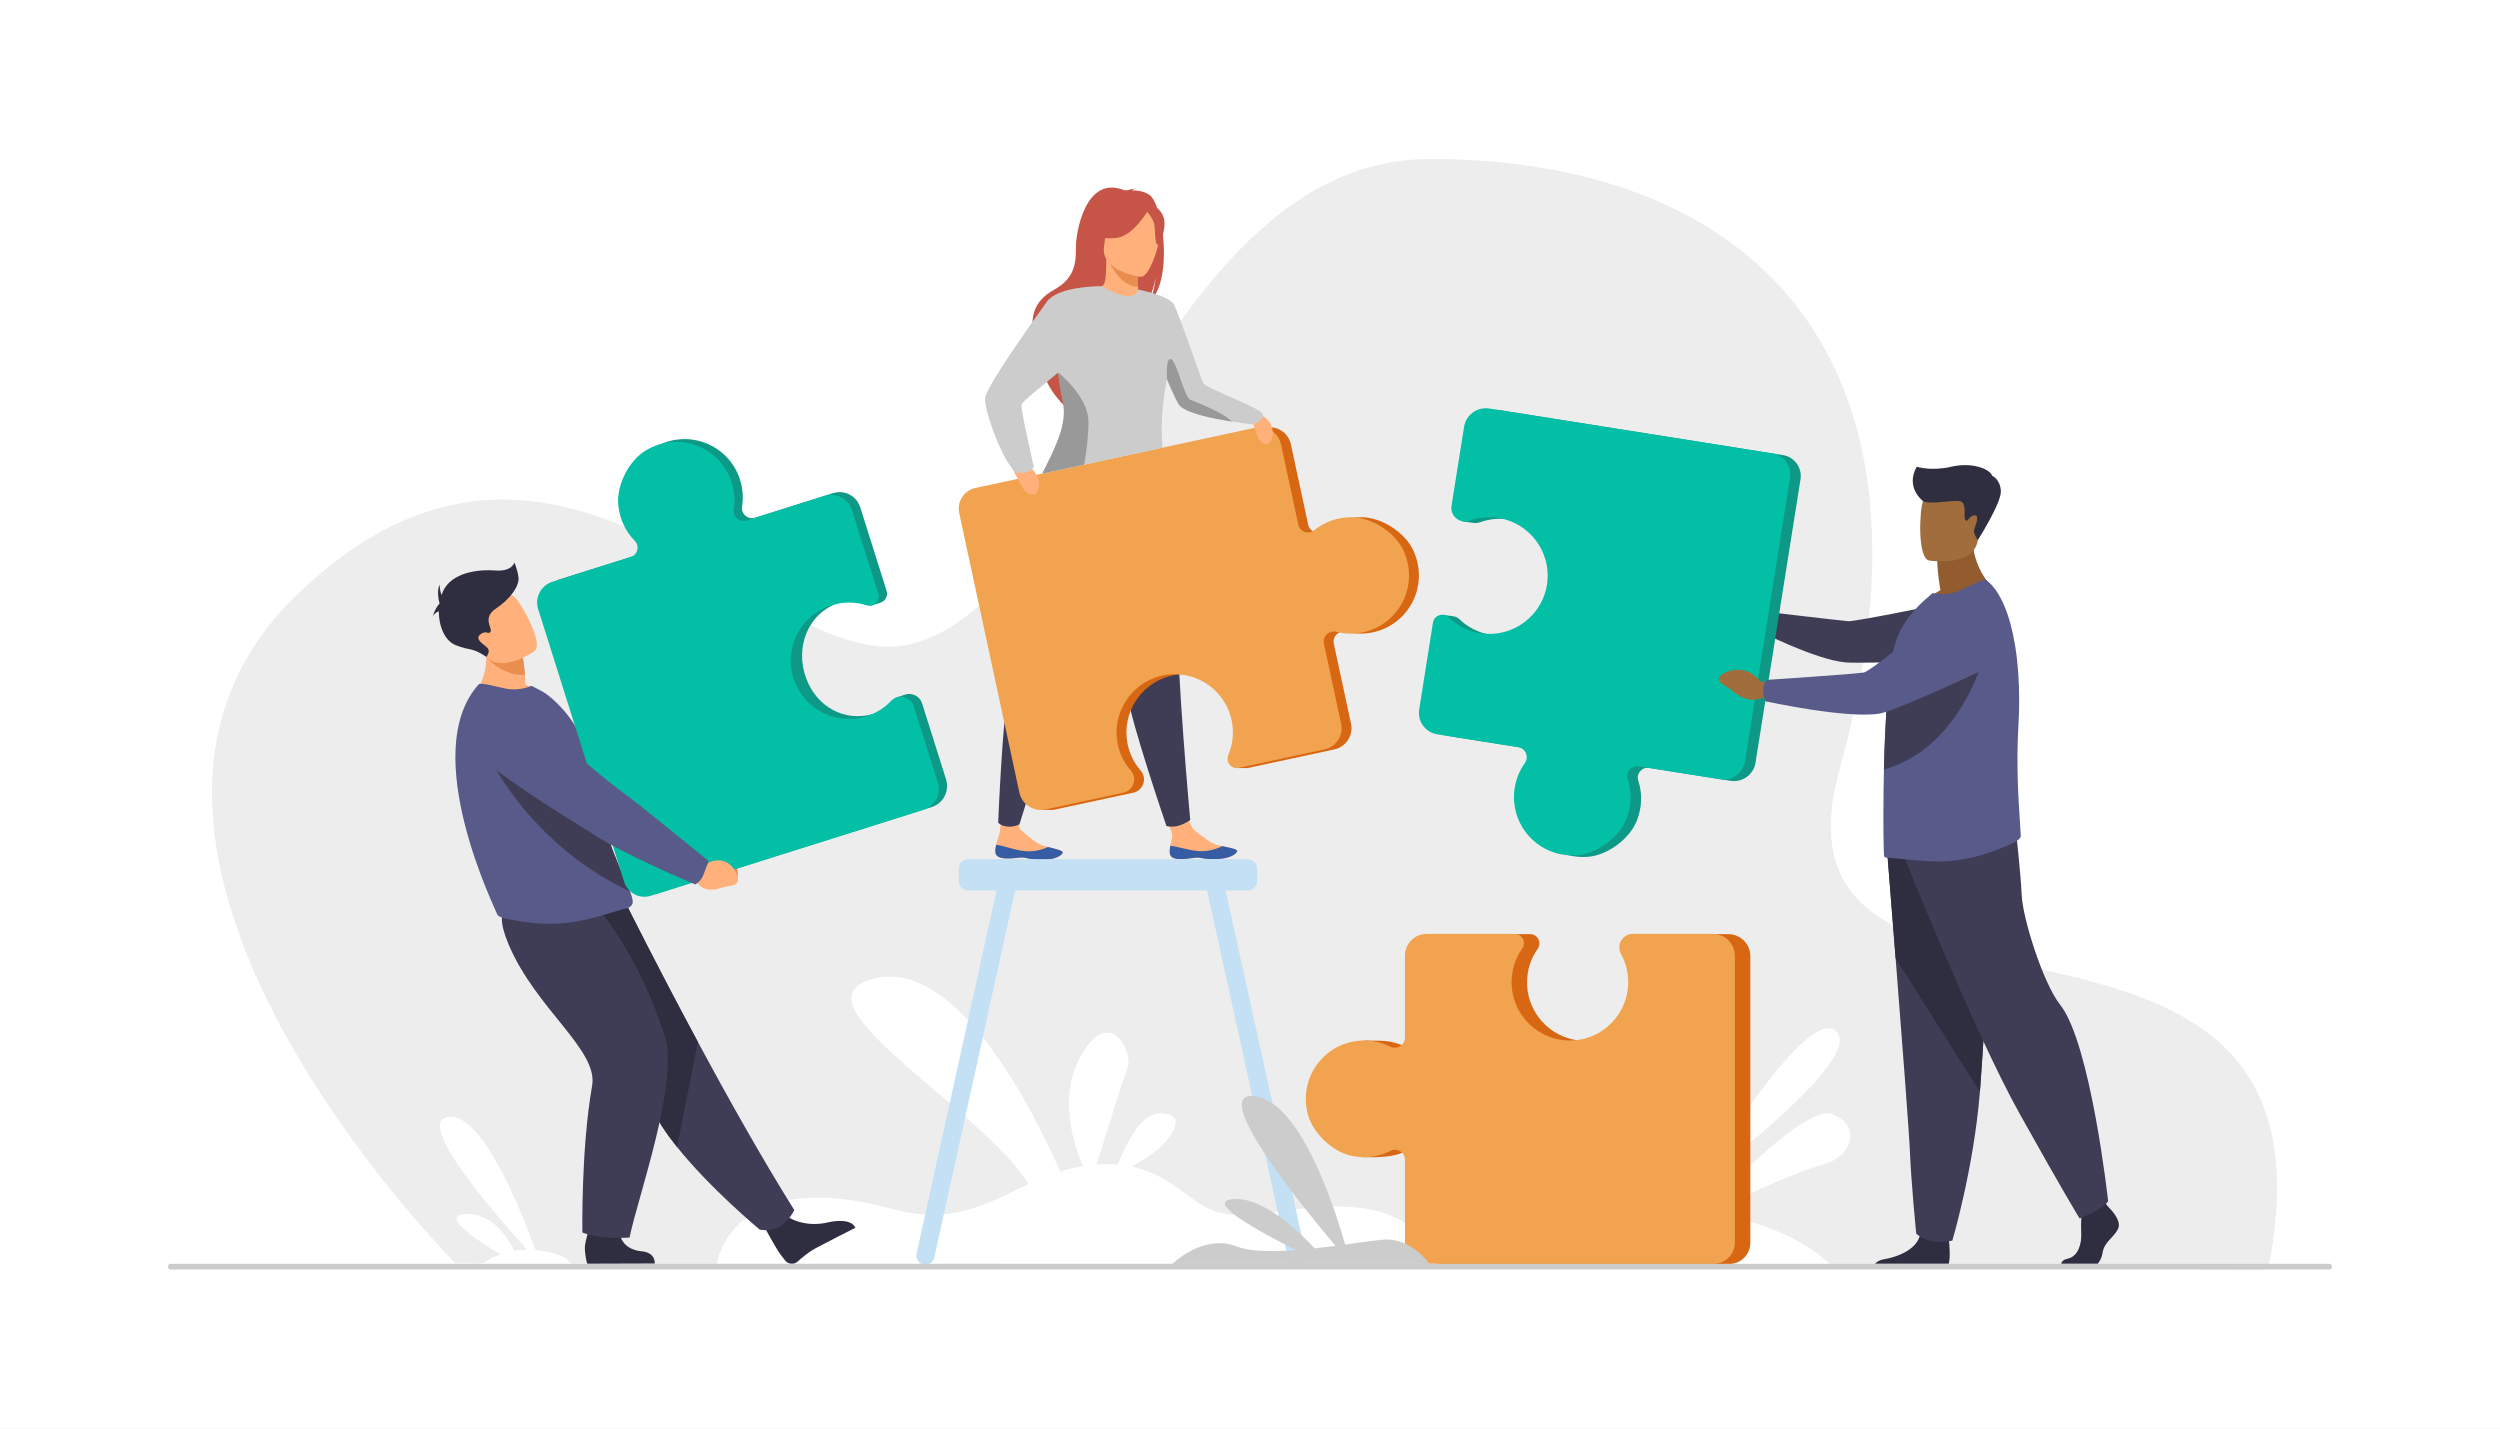
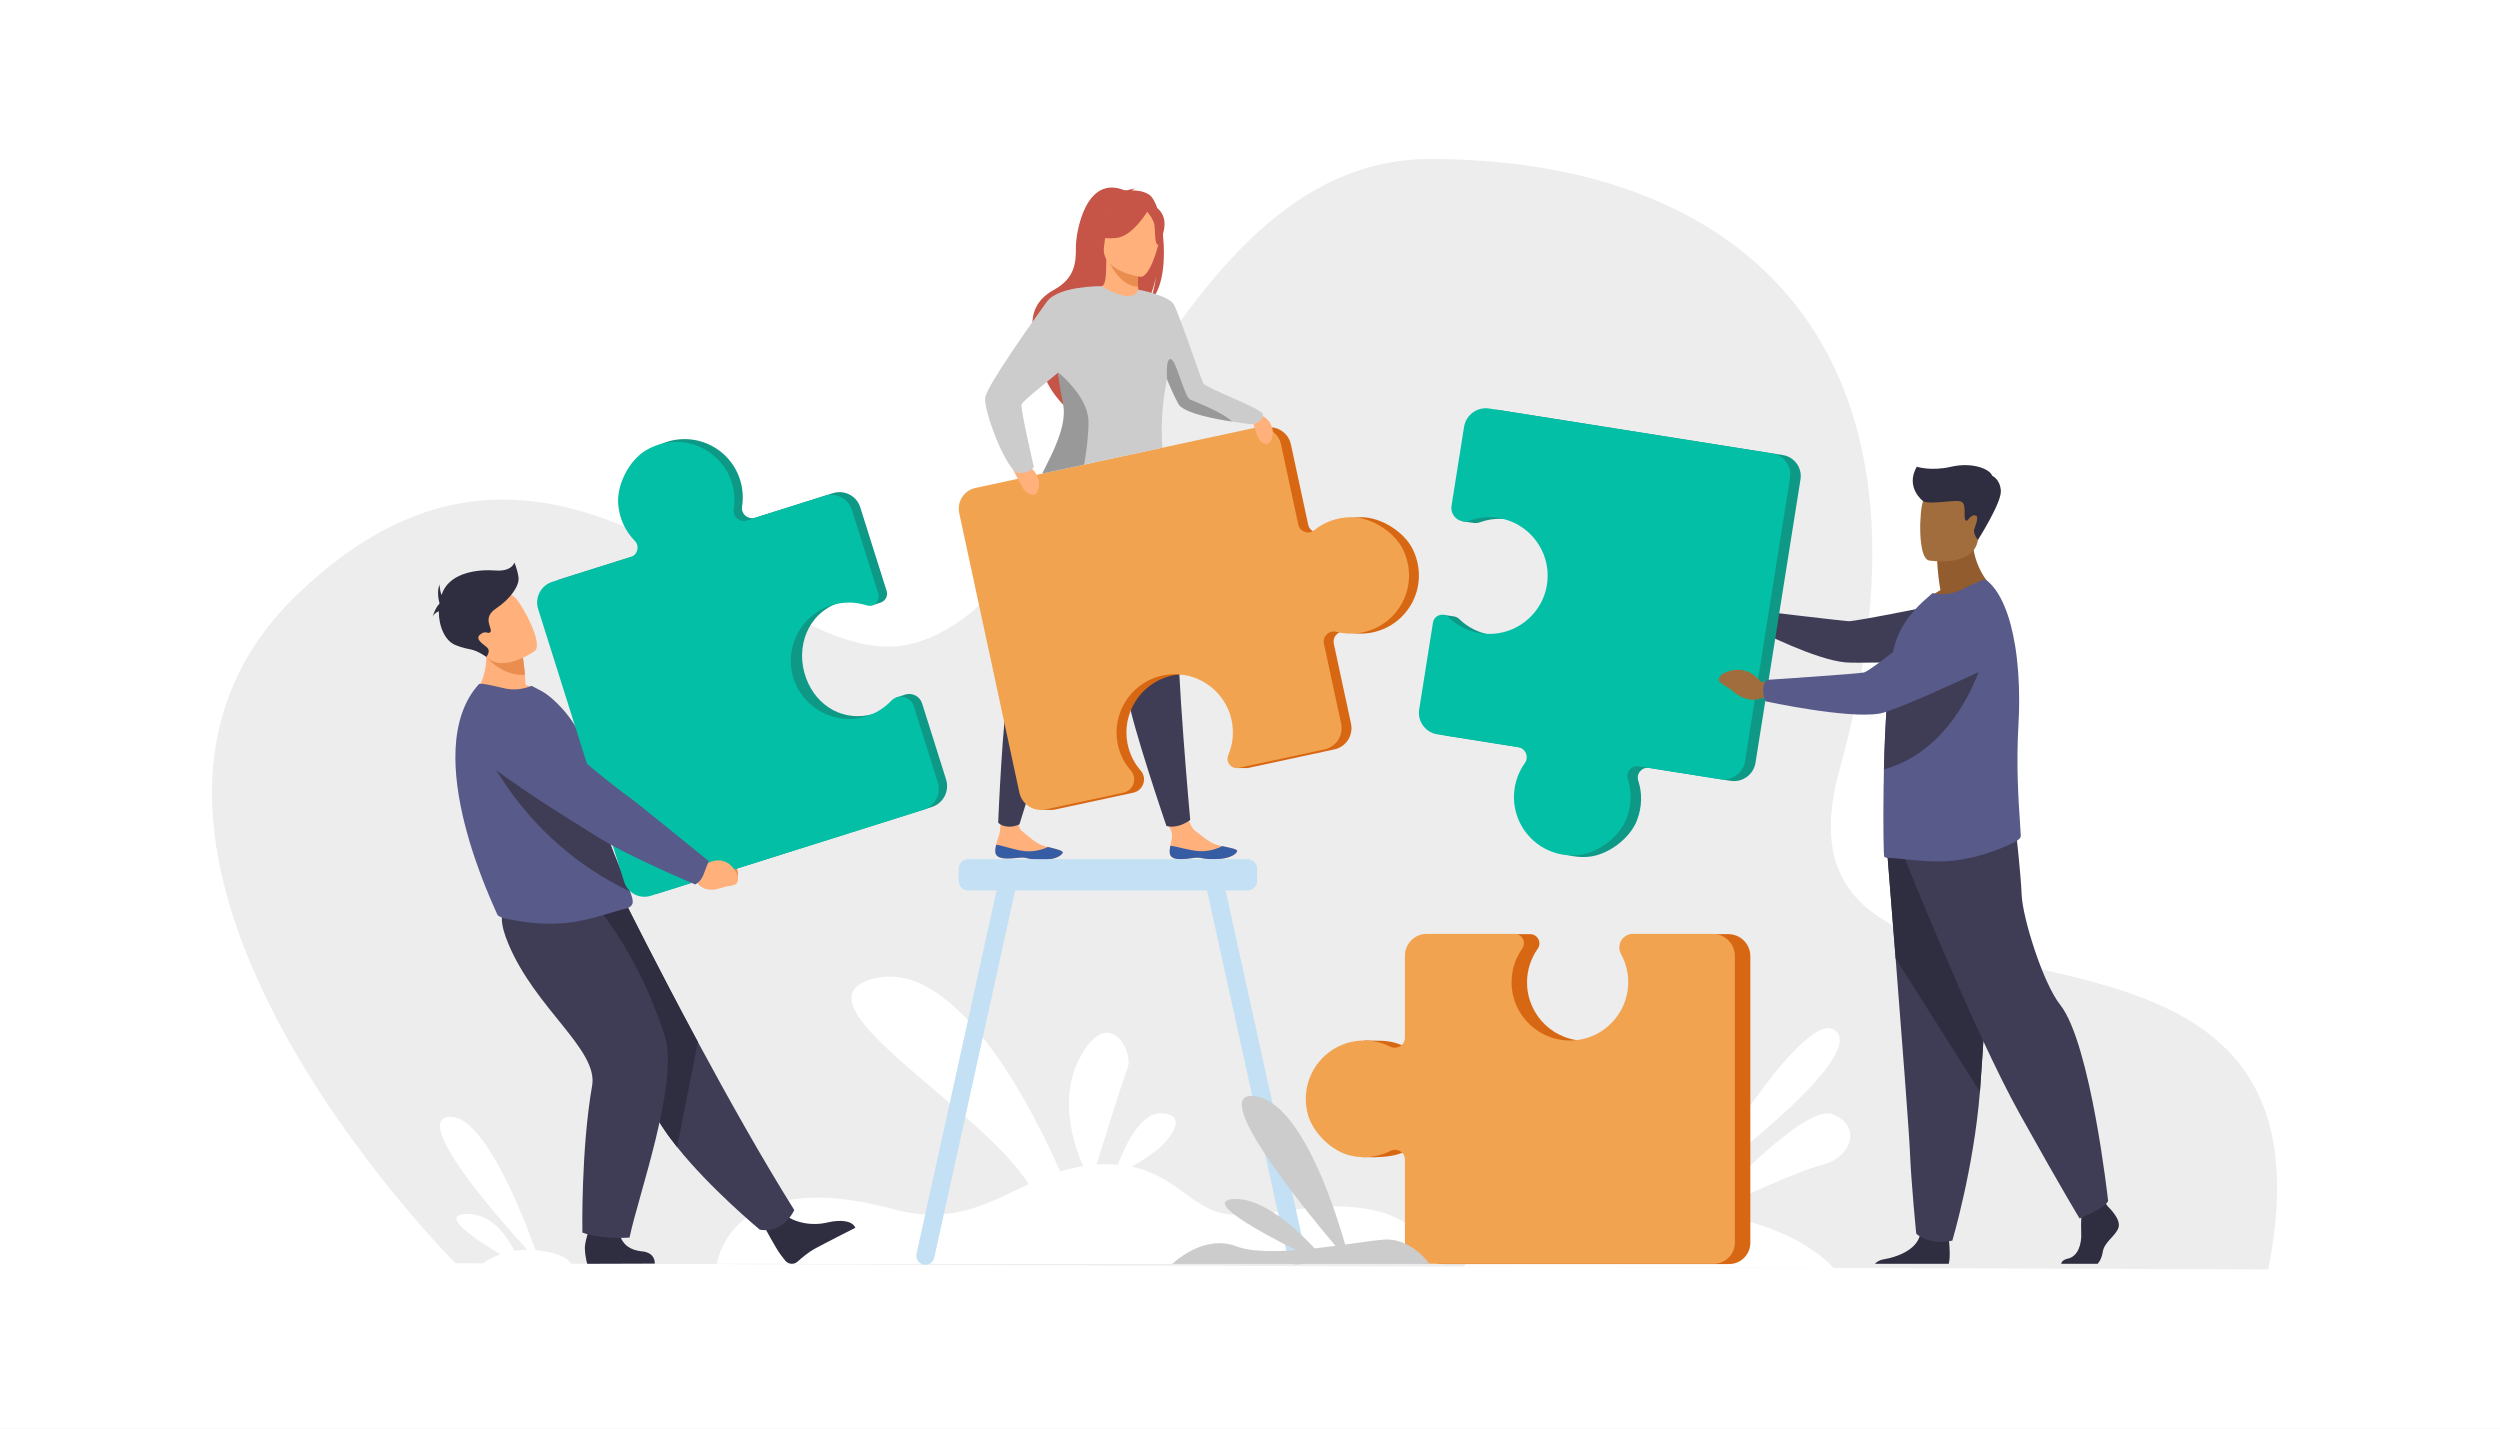
<svg xmlns="http://www.w3.org/2000/svg" version="1.1" id="_x3C_Layer_x3E_" x="0px" y="0px" viewBox="0 0 2975 1700" style="enable-background:new 0 0 2975 1700;" xml:space="preserve">
  <rect style="fill:#FFFFFF;" width="2975" height="1700" />
  <g>
    <path style="fill:#EDEDED;" d="M541.911,1503.264c0,0-497.429-497.861-188.52-795.536   c308.907-297.675,553.062,88.765,721.911,60.293c213.726-36.038,306.154-578.264,625.657-578.779   c363.534-0.585,630.357,214.317,488.228,726.117c-104.829,377.485,615.732,68.361,509.903,595.244L541.911,1503.264z" />
    <path style="fill:#FFFFFF;" d="M1626.84,1438.567c-67.621-10.883-118.674,12.806-167.764,5.997   c-39.146-5.43-59.55-45.039-112.157-56.256c12.514-7.381,27.094-16.61,34.06-23.321c13.538-13.042,32.985-39.12,0-40.146   c-23.731-0.737-42.215,38.793-50.717,61.03c-7.79-0.651-16.225-0.703-25.407-0.026c10.859-34.996,32.031-102.736,37.211-115.75   c7.049-17.708-22.556-76.747-57.448-10.488c-24.473,46.475-7.854,100.178,4.254,128.108c-9.563,1.542-18.579,3.767-27.197,6.461   c-28.837-65.782-120.563-253.337-219.997-230.031c-108.401,25.406,123.841,151.494,182.413,244.977   c-47.848,22.179-89.894,49.121-162.568,29.445c-193.139-52.287-208.459,65.361-208.459,65.361l863.109,0.294   C1716.172,1504.223,1694.459,1449.451,1626.84,1438.567z" />
    <g>
      <path style="fill:#FFB07B;" d="M1392.046,1015.227c0.889,8.307,12.642,8.006,25.924,6.016c13.282-1.99,9.85,1.502,28.528,1.141    c18.677-0.36,24.907-6.745,25.722-9.442c0.728-2.394-8.33-4.088-18.028-6.109c-1.219-0.251-2.443-0.517-3.668-0.782    c-10.938-2.397-18.39-10.275-27.905-17.056c-9.015-6.422-15.088-35.855-15.088-35.855l-26.552-0.156    c0,0,8.344,26.616,12.688,35.873c2.556,5.444-0.167,12.434-1.024,17.678C1392.184,1009.384,1391.729,1012.299,1392.046,1015.227z" />
      <path style="fill:#365DA4;" d="M1417.97,1021.242c13.282-1.99,9.85,1.502,28.528,1.141c18.677-0.36,24.907-6.745,25.722-9.442    c0.728-2.394-8.33-4.088-18.028-6.109l-0.108,0.18c0,0-11.807,6.852-27.231,5.817c-12.573-0.839-25.533-5.646-34.209-6.295    c-0.459,2.851-0.914,5.766-0.597,8.693C1392.935,1023.533,1404.688,1023.232,1417.97,1021.242z" />
      <path style="fill:#FFB07B;" d="M1184.463,1013.909c0.575,8.335,12.331,8.478,25.679,6.989c13.348-1.489,9.786,1.871,28.465,2.215    c18.678,0.344,25.145-5.802,26.061-8.467c0.817-2.365-8.171-4.399-17.786-6.785c-1.209-0.296-2.422-0.607-3.636-0.919    c-10.84-2.808-17.99-10.962-27.244-18.095c-8.766-6.758-1.555-34.788-1.555-34.788l-20.146-9.515c0,0-2.771,28.889-4.266,43.5    c-0.612,5.983-3.592,11.993-4.647,17.2C1184.821,1008.077,1184.258,1010.973,1184.463,1013.909z" />
      <path style="fill:#365DA4;" d="M1210.142,1020.898c13.348-1.489,9.786,1.871,28.465,2.215c18.678,0.344,25.145-5.802,26.061-8.467    c0.817-2.365-8.171-4.399-17.786-6.785l-0.115,0.176c0,0-12.056,6.402-27.432,4.787c-12.532-1.313-25.303-6.603-33.947-7.579    c-0.565,2.832-1.129,5.728-0.924,8.664C1185.038,1022.244,1196.794,1022.387,1210.142,1020.898z" />
      <path style="fill:#3F3D56;" d="M1229.721,597.912c0,0-5.58,27.021-11.173,164.059c0,0-10.365,25.374-17.884,56.399    c-7.52,31.024-12.825,160.482-12.825,160.482s2.997,4.322,12.101,4.868c7.434,0.446,13.217-2.813,13.217-2.813    s52.273-169.558,77.718-235.384c25.444-65.828,40.354-159.823,40.354-159.823L1229.721,597.912z" />
      <path style="fill:#3F3D56;" d="M1292.588,609.481c0,0,4.122,27.282,46.323,157.779c0,0-0.938,27.393,2.751,59.103    c3.688,31.71,46.404,156.557,46.404,156.557s5.672,1.971,14.185-0.275c7.911-2.088,14.114-6.848,14.114-6.848    s-16.375-178.444-15.297-249.01c1.077-70.564-17.48-163.908-17.48-163.908L1292.588,609.481z" />
      <path style="fill:#C65447;" d="M1367.328,231.538c-6.615-4.21-14.752-5.04-20.476-4.988c1.546-1.443,4.463-1.852,4.463-1.852    c-3.513-0.703-11.586,2.412-11.586,2.412c-48.274-21.427-59.635,50.662-59.442,67.552c0.186,16.888-0.658,36.275-25.985,50.148    c-49.833,27.296-11.634,81.208-11.634,81.208c-8.971,25.738,24.238,57.272,24.238,57.272    c-0.563-13.669,62.181-100.753,96.011-120.62c8.561-11.34,12.431-31.936,12.726-33.558c-2.198,16.374-5.473,25.456-8.246,30.523    C1396.409,335.497,1384.86,242.693,1367.328,231.538z" />
      <path style="fill:#FFB07B;" d="M1356.813,353.345c0.17,0.077-15.827,8.382-27.863,5.092    c-11.321-3.085-18.717-17.765-18.563-17.799c4.794-0.952,6.18-7.54,6.077-35.845l2.168,0.425l35.131,6.961l1.309,0.255    c0,0-0.834,11.466-0.859,22.27c-0.008,2.287,0.025,4.539,0.111,6.647C1354.56,347.624,1355.257,352.614,1356.813,353.345z" />
      <path style="fill:#EA8E50;" d="M1354.211,334.705c-0.008,2.287,0.025,4.539,0.111,6.647    c-20.435-0.824-32.215-24.191-36.661-34.442l36.101,5.27l1.309,0.255C1355.07,312.435,1354.236,323.901,1354.211,334.705z" />
      <path style="fill:#C65447;" d="M1314.865,301.252c0,0-10.686-16.884-13.25-31.321c-1.832-10.308,3.419-48.514,41.812-43.011    c0,0,11.151,1.099,21.633,8.178c8.336,5.63,20.366,17.784,6.915,51.124l-3.494,11.263L1314.865,301.252z" />
      <path style="fill:#FFB07B;" d="M1357.218,329.41c0,0-47.834-6.323-43.438-36.052c4.396-29.729,1.184-50.566,31.91-47.786    c30.728,2.78,34.97,14.999,35.916,25.279C1382.552,281.131,1369.774,330.288,1357.218,329.41z" />
      <path style="fill:#C65447;" d="M1367.53,248.082c0,0-18.26,32.925-39.079,35.093c-20.819,2.169-28.716-4.5-28.716-4.5    s17.2-9.926,23.57-30.777C1323.306,247.898,1360.148,230.016,1367.53,248.082z" />
      <path style="fill:#C65447;" d="M1363.871,250.431c0,0,8.597,9.239,9.849,17.163c1.25,7.923-0.002,23.665,4.618,23.811    c0,0,13.376-22.235,4.312-37.291C1373.038,238.148,1363.871,250.431,1363.871,250.431z" />
      <path style="fill:#D86713;" d="M1681.535,654.335c-10.035-21.257-37.934-38.846-61.439-38.854    c-17.359-0.005-32.67,5.919-44.518,15.569c-6.774,5.518-16.992,1.879-18.83-6.663l-20.573-95.589    c-3-13.938-16.731-22.807-30.67-19.807l-332.912,71.65c-13.618,2.932-22.282,16.347-19.351,29.966l71.571,332.548    c2.047,9.512,9.022,16.688,17.671,19.444l-4.37,1.239h12.924l0.105-0.018c1.58-0.046,3.179-0.229,4.782-0.573l7.249-1.56l0,0l0,0    l85.44-18.389c11.99-2.58,16.858-17.086,8.802-26.334c-7.783-8.933-13.383-19.997-15.77-32.531    c-6.724-35.318,15.112-70.305,49.814-79.707c38.6-10.458,77.582,13.639,85.888,52.232c3.125,14.518,1.448,28.953-3.963,41.651    c-2.102,4.933-0.363,10.056,3.247,12.975l-4.984,2.432l11.548-0.007v-0.001c0.864,0.021,1.756-0.053,2.666-0.249l102.021-21.957    c13.944-3.002,22.815-16.738,19.814-30.683l-20.446-95c-1.893-8.791,6.125-16.496,14.836-14.258    c10.07,2.588,20.879,2.937,31.736,0.601C1676.514,743.276,1701.466,696.554,1681.535,654.335z" />
      <path style="fill:#F1A34F;" d="M1608.34,615.481c-17.358-0.005-32.669,5.919-44.518,15.569    c-6.773,5.518-16.991,1.879-18.829-6.663l-20.573-95.589c-3-13.938-16.731-22.807-30.67-19.807l-332.912,71.65    c-13.618,2.932-22.283,16.347-19.351,29.966l71.57,332.548c3.044,14.14,16.974,23.135,31.113,20.092l92.688-19.949    c11.991-2.58,16.859-17.086,8.802-26.334c-7.782-8.933-13.382-19.997-15.769-32.531c-6.724-35.317,15.112-70.305,49.813-79.707    c38.601-10.458,77.583,13.639,85.889,52.232c3.126,14.52,1.448,28.953-3.962,41.651c-3.516,8.251,3.706,17.037,12.475,15.15    l102.021-21.957c13.943-3.002,22.814-16.738,19.814-30.683l-20.447-95c-1.892-8.791,6.127-16.496,14.837-14.258    c10.07,2.588,20.88,2.937,31.737,0.601c42.688-9.188,67.641-55.91,47.71-98.129    C1659.744,633.078,1631.848,615.489,1608.34,615.481z" />
      <path style="fill:#FFB07B;" d="M1486.534,489.057c0,0,20.765,3.403,26.207,16.907c5.442,13.504-2.157,22.647-5.081,22.616    c-2.925-0.031-8.526-2.191-11.151-9.195C1493.884,512.383,1486.534,489.057,1486.534,489.057z" />
      <path style="fill:#FFB07B;" d="M1200.664,549.315c0,0,23.31-0.03,31.695,13.747c8.385,13.778,1.731,25.144-1.472,25.638    c-3.202,0.493-9.715-0.857-13.847-8.037C1212.907,573.481,1200.664,549.315,1200.664,549.315z" />
      <path style="fill:#CCCCCC;" d="M1487.111,504.73c-2.065-0.441-11.102-1.504-22.596-3.313    c-21.161-3.321-50.667-9.166-60.566-18.298c-2.68-2.479-8.927-16.121-15.417-31.76c-6.566,34.623-6.929,61.178-5.19,81.394    l-143.044,30.787c12.267-24.796,31.249-55.541,27.689-80.422c-1.318-9.225-6.373-21.882-8.263-36.102    c-0.159-1.223-0.294-2.445-0.403-3.687c-20.06,16.514-43.235,34.734-43.79,38.379c-0.923,6.107,14.695,73.731,14.695,73.731    c-3.879,8.928-20.723,7.05-20.723,7.05c-15.787-11.271-39.004-75.15-37.14-89.301c1.855-14.152,59.415-94.799,73.346-114.073    c13.763-19.045,64.001-18.569,65.21-18.561h0.01c0.008,0,0.008,0,0.016,0c39.952,23.988,43.555,4.052,43.555,4.052    s36.047,6.855,42.244,17.499c6.197,10.651,33.361,91.4,35.283,94.246c4.022,5.946,69.694,29.739,70.87,36.628    C1504.09,499.871,1492.998,505.979,1487.111,504.73z" />
      <path style="fill:#999999;" d="M1290.175,552.856l-49.877,10.686c12.418-24.727,28.744-55.522,25.174-80.249    c-1.335-9.232-4.328-20.156-5.771-34.44c-0.14-1.377-0.379-5.521-0.379-5.521s35.321,27.797,35.942,57.879    C1295.587,516.816,1292.861,537.231,1290.175,552.856z" />
      <path style="fill:#999999;" d="M1465.842,501.604c-21.42-3.327-51.291-9.173-61.31-18.309    c-2.716-2.481-9.041-16.138-15.611-31.797c0,0-2.303-25.171,4.276-24.23c6.579,0.939,16.261,45.585,23.168,48.404    C1422.55,478.201,1456.734,491.322,1465.842,501.604z" />
    </g>
    <g id="man_2_">
      <g>
        <path style="fill:#2F2E41;" d="M2521.1,1460.524c-3.017,10.175-16.957,16.957-18.844,29.393     c-0.918,6.069-3.18,10.786-6.053,14.025h-43.4c0.434-2.39,2.338-4.964,7.981-6.196c12.053-2.636,16.601-17.247,15.852-30.813     c-0.313-5.688-0.169-12.172,0.111-17.782c0.382-7.769,1.02-13.872,1.02-13.872l25.62-6.026l2.693,3.46l2.584,3.322     C2508.664,1436.035,2524.109,1450.35,2521.1,1460.524z" />
        <path style="fill:#2F2E41;" d="M2318.996,1503.942h-87.806c1.989-2.329,5.364-4.582,11.067-5.509     c13.515-2.193,36.915-10.038,42.134-27.31c0.17-0.553,0.323-1.122,0.45-1.7c4.141-18.462,34.289,5.652,34.289,5.652     s0.094,0.74,0.23,1.998C2319.889,1482.268,2321.062,1496.369,2318.996,1503.942z" />
        <path style="fill:#3F3D56;" d="M2245.846,1014.768c0,0,4.579,57.12,9.96,125.78c7.313,93.271,16.108,207.839,16.979,229.543     c1.504,37.687,7.54,97.972,7.54,97.972s14.311,14.322,42.955,8.286c0,0,25.524-86.059,32.816-177.112     c0.112-1.493,0.227-2.996,0.34-4.5c6.782-92.693,17.328-287.881,17.328-287.881L2245.846,1014.768z" />
        <path style="fill:#2F2E41;" d="M2245.846,1014.768c0,0,4.579,57.12,9.96,125.78l100.29,158.688c0.112-1.493,0.227-2.996,0.34-4.5     c6.782-92.693,17.328-287.881,17.328-287.881L2245.846,1014.768z" />
        <path style="fill:#3F3D56;" d="M2266.754,1021.551c0,0,82.52,206.865,136.779,304.081     c54.26,97.215,71.216,124.346,71.216,124.346s31.087-12.435,33.913-20.913c0,0-20.75-187.68-57.086-233.43     c-20.533-25.853-44.651-103.434-45.782-130.563c-1.13-27.13-7.347-80.824-7.347-80.824L2266.754,1021.551z" />
      </g>
      <path style="fill:#935C2F;" d="M2309.076,702.234c-3.67-21.663-3.781-34.504-3.781-34.504l41.868-33.742    c-1.556,46.397,28.175,68.707,28.175,68.707s-55.793,27.464-88.043,17.292C2287.295,719.987,2295.234,709.839,2309.076,702.234z" />
      <path style="fill:#A16D3C;" d="M2295.433,666.965c0,0,53.264,8.849,58.264-24.406s15.242-54.51-18.555-61.565    c-33.796-7.056-42.326,4.639-46.695,15.332C2284.078,607.019,2281.706,663.806,2295.433,666.965z" />
      <g>
        <path style="fill:#A16D3C;" d="M2108.359,735.518l-11.336-7.021c0,0-14.14-20.872-38.29-7.904c0,0-9.568,6.099-3.148,11.206     c6.421,5.106,4.694,2.221,13.588,9.619c8.894,7.397,20.401,10.04,27.823,5.962l9.52-0.899L2108.359,735.518z" />
        <path style="fill:#3F3D56;" d="M2094.897,737.705c2.919-9.138,4.309-9.944,4.309-9.944s91.706,10.836,100.352,11.476     c8.646,0.64,128.71-24.099,128.71-24.099l56.69,68.843c0,0-167.147,6.302-189.022,4.253     c-36.15-3.388-101.701-37.043-101.701-37.043S2092.604,744.882,2094.897,737.705z" />
      </g>
      <path style="fill:#585A89;" d="M2404.738,994.818c0.161,3.553-7.16,7.453-10.338,8.881    c-23.938,10.734-46.234,18.188-71.423,20.612c-29.879,3.064-65.19-3.655-77.297-3.496c-1.297,0-2.425-0.48-3.394-1.288    c-0.807-0.648-1.456-37.144-0.807-83.161c0-1.776,0-3.722,0.159-5.498v-0.64c0.047-4.793,0.122-9.662,0.226-14.578    c0.301-13.449,0.809-27.257,1.391-40.979c0.875-20.227,2.077-40.106,3.74-57.719c1.739-18.395,3.948-34.325,6.759-45.623    c6.456-25.998,21.316-43.122,34.88-55.717l11.138-9.841c11.137,2.256,22.933,1.606,34.719-4.201    c12.755-6.298,26.646-13.084,28.902-11.467c17.218,12.867,28.808,42.079,34.747,79.205c3.195,19.981,4.756,42.248,4.672,65.501    c-0.037,8.919-0.311,17.971-0.827,27.107c-2.876,49.034,0.075,91.546,1.767,116.255    C2404.24,985.277,2404.627,990.927,2404.738,994.818z" />
      <path style="fill:#0E9886;" d="M2121.584,541.526l-336.848-53.496c-14.323-2.275-27.777,7.491-30.053,21.814l-14.909,93.886    c-0.69,4.349,0.411,16.57,0.411,16.57l12.142,1.807c0.688,0.15,1.391,0.257,2.104,0.313l0,0l0,0    c2.197,0.177,4.491-0.097,6.778-0.924c11.17-4.043,23.544-5.272,36.126-2.964c35.458,6.502,60.263,39.587,56.488,75.438    c-4.199,39.877-40.846,67.601-79.938,61.393c-14.706-2.336-27.596-9.131-37.508-18.787c-1.922-1.873-4.235-2.862-6.572-3.103l0,0    l-12.702-1.906l-15.821,114.526c-2.242,14.125,7.389,27.393,21.514,29.637l96.228,15.282c8.904,1.413,13.205,11.7,7.959,19.033    c-6.065,8.479-10.307,18.46-12.053,29.456c-6.867,43.242,27.781,83.49,74.475,80.142c23.508-1.686,50.055-21.4,58.573-43.377    c6.291-16.228,6.296-32.689,1.563-47.262c-2.707-8.331,4.396-16.567,13.048-15.193l96.825,15.377    c14.118,2.243,27.382-7.385,29.624-21.504l53.555-337.216C2144.783,556.676,2135.377,543.718,2121.584,541.526z" />
      <path style="fill:#3F3D56;" d="M2364.625,768.313c0,0-25.819,120.494-122.76,147.338c0.301-13.449,0.809-27.257,1.391-40.979    c0.875-20.227,2.077-40.106,3.74-57.719c1.729-0.894,3.355-1.589,4.842-2.078C2284.733,804.028,2364.625,768.313,2364.625,768.313    z" />
      <path style="fill:#03BFA6;" d="M1935.523,974.388c6.291-16.229,6.297-32.688,1.563-47.262    c-2.706-8.331,4.397-16.566,13.049-15.193l96.824,15.378c14.118,2.242,27.382-7.387,29.624-21.504l53.555-337.217    c2.191-13.794-7.216-26.752-21.009-28.942l-336.848-53.497c-14.322-2.274-27.776,7.492-30.051,21.814l-14.911,93.887    c-1.929,12.145,9.871,21.95,21.436,17.766c11.169-4.043,23.543-5.271,36.125-2.964c35.458,6.501,60.264,39.587,56.489,75.438    c-4.2,39.877-40.845,67.6-79.938,61.392c-14.707-2.336-27.595-9.13-37.508-18.787c-6.442-6.275-17.273-2.703-18.684,6.179    l-16.412,103.34c-2.243,14.124,7.39,27.393,21.513,29.636l96.228,15.283c8.905,1.414,13.206,11.7,7.96,19.033    c-6.066,8.479-10.307,18.459-12.054,29.457c-6.867,43.241,27.782,83.489,74.475,80.142    C1900.459,1016.079,1927.006,996.363,1935.523,974.388z" />
      <g>
        <path style="fill:#A16D3C;" d="M2108.75,813.204l-13.85-2.291c0,0-15.789-22.848-43.309-10.03c0,0-10.914,6.104-3.696,11.818     c7.219,5.715,5.296,2.564,15.292,10.825c9.996,8.261,23.009,11.559,31.467,7.521l10.799-0.562L2108.75,813.204z" />
        <path style="fill:#585A89;" d="M2098.164,820.242c0.447-10.191,5.875-11.278,5.875-11.278s104.912-6.94,113.962-8.694     c9.051-1.756,92.609-70.986,92.609-70.986s32.314-29.043,54.954-19.243c19.674,8.516,25.832,25.317,26.822,40.769     c1.179,18.413-9.204,35.626-25.922,43.434c-37.525,17.527-112.575,51.934-129.666,54.901     c-38.04,6.606-135.814-14.568-135.814-14.568S2097.813,828.247,2098.164,820.242z" />
      </g>
      <path style="fill:#2F2E41;" d="M2288.446,596.325c0,0-21.617-16.031-7.52-40.94c0,0,17.006,5.64,41.165,0    c24.158-5.639,45.775,2.351,48.596,10.809c0,0,9.398,3.761,10.339,17.858c0.939,14.099-27.33,58.506-27.33,58.506    s-6.037-7.517-4.392-12.686c1.645-5.17,6.814-16.683,0.47-16.683s-8.459,9.399-11.044,5.64c-2.584-3.76,2.115-19.503-5.404-22.088    C2325.808,594.156,2296.906,601.079,2288.446,596.325z" />
    </g>
    <path style="fill:#C3E0F4;" d="M1553.674,1491.938l-95.222-432.33h26.212c6.212,0,11.295-5.083,11.295-11.295v-14.604   c0-6.213-5.083-11.295-11.295-11.295h-332.49c-6.214,0-11.296,5.082-11.296,11.295v14.604c0,6.212,5.082,11.295,11.296,11.295   h33.744l-95.223,432.33c-1.28,5.813,2.414,11.618,8.209,12.901c5.795,1.285,11.584-2.42,12.864-8.232l96.249-436.999h228.333   l96.25,436.999c1.28,5.813,7.069,9.518,12.864,8.232l0,0C1551.26,1503.557,1554.954,1497.751,1553.674,1491.938z" />
    <g>
      <path style="fill:#FFFFFF;" d="M2185.108,1227.184c-35.244-33.835-162.123,179.645-162.123,179.645    S2220.353,1261.019,2185.108,1227.184z" />
      <path style="fill:#FFFFFF;" d="M2180.879,1325.867c-31.202-12.48-130.912,92.643-153.369,116.916    c-17.184-2.284-36.029-3.766-56.687-4.134c-157.895-2.82-229.514,68.695-229.514,68.695l440.455,1.498    c0,0-39.017-49.542-149.702-65.437c27.043-12.771,107.036-49.973,136.129-57.126    C2203.436,1377.614,2216.123,1339.965,2180.879,1325.867z" />
    </g>
    <g>
      <path style="fill:#D86713;" d="M2056.646,1111.607h-95.063c-12.298,0-20.131,13.191-14.184,23.956    c5.744,10.397-14.467,100.484-57.05,102.835c-40.036,2.211-73.171-29.735-73.171-69.318c0-14.891,4.689-28.686,12.672-39.99    c5.188-7.347-0.039-17.482-9.032-17.482h-104.635c-14.302,0-25.896,11.593-25.896,25.896c0,0-9.484,112.31-17.55,108.279    c-8.309-4.153-17.568-6.683-27.364-7.187l0.003-0.003h-0.095c-1.169-0.059-2.344-0.095-3.526-0.095    c-1.188,0-18.411-0.294-18.411-0.294l-2.611,138.786l14.957,0.159c14.221-0.425,26.569-1.756,37.547-7.353    c7.803-3.979,17.051,1.744,17.051,10.504v98.038c0,14.295,11.589,25.884,25.885,25.884h341.442    c13.967,0,25.289-11.322,25.289-25.289v-341.069C2082.903,1123.363,2071.146,1111.607,2056.646,1111.607z" />
      <path style="fill:#F1A34F;" d="M1607.902,1375.373c17.016,3.667,33.272,1.09,46.922-5.87c7.805-3.979,17.053,1.744,17.053,10.504    v98.038c0,14.295,11.589,25.885,25.885,25.885h341.441c13.967,0,25.29-11.323,25.29-25.29v-341.068    c0-14.502-11.757-26.258-26.258-26.258h-95.063c-12.298,0-20.131,13.191-14.184,23.956c5.744,10.397,8.898,22.426,8.594,35.215    c-0.86,36.037-29.645,65.727-65.644,67.621c-40.042,2.107-73.171-29.736-73.171-69.318c0-14.892,4.689-28.687,12.672-39.991    c5.187-7.347-0.039-17.482-9.033-17.482h-104.634c-14.303,0-25.896,11.594-25.896,25.896v97.433    c0,9.018-9.484,14.878-17.551,10.847c-9.325-4.661-19.847-7.284-30.982-7.284c-43.782,0-78.099,40.534-67.468,86.122    C1561.229,1347.28,1584.863,1370.406,1607.902,1375.373z" />
    </g>
    <path style="fill:#FFFFFF;" d="M619.293,1505.842l61.366,0.451c0,0-2.135-14.849-43.444-18.679l0,0   c-16.015-44.487-63.063-164.159-103.918-158.5c-40.338,5.59,55.196,115.38,94.062,158.062c-5.499,0.01-10.625,0.457-15.356,1.218   c-9.362-18.641-27.926-44.99-57.719-43.789c-31.707,1.277,11.49,30.231,41.229,48.013c-15.064,5.403-23.198,12.879-23.198,12.879   l46.281,0.34c0.545,0.298,0.84,0.457,0.84,0.457S619.388,1506.134,619.293,1505.842z" />
    <g>
      <g>
        <path style="fill:#EA8E50;" d="M838.547,1009.956l9.079,7.374c0,0,24.839-8.906,30.444,20.608c0,0,1.492,12.579-6.476,12.603     c-7.968,0.024-4.681-1.375-15.964-1.044s-20.635-5.618-22.288-14.774l-5.397-7.758L838.547,1009.956z" />
        <path style="fill:#3F3D56;" d="M837.519,1025.781c7.243-7.564,6.66-13.154,6.66-13.154s-83.883-68.676-92.39-74.271     c-5.797-3.813-67.573-58.579-96.45-91.967c-14.323-16.562-32.065-10.135-52.365-4.311l-16.717,4.796     c-20.185,5.791-25.435,34.023-8.873,47.742c46.646,38.636,124.242,82.094,138.76,91.226     c36.044,22.674,106.595,49.615,106.595,49.615S831.299,1032.276,837.519,1025.781z" />
      </g>
      <path style="fill:#2F2E41;" d="M935.69,1447.013c0,0,20.356,15.252,51.549,7.192c0,0,25.15-5.73,30.666,6.813    c0,0-38.571,19.595-48.332,24.953c-7.356,4.039-15.032,10.414-20.459,15.342c-4.295,3.901-10.985,3.372-14.646-1.13    c-1.697-2.087-3.639-4.571-5.767-7.454c-5.946-8.059-19.805-34.092-19.805-34.092L935.69,1447.013z" />
      <path style="fill:#3F3D56;" d="M945.195,1439.969c0,0-12.396,28.582-41.01,23.328c0,0-58.388-48.219-98.438-98.31    c-13.007-16.269-24.082-32.734-30.59-47.803c-26.559-61.49-98.241-153.202-143.817-199.684l114.028-41.251    c0,0,36.523,73.472,85.119,163.719C865.511,1304.991,906.791,1378.728,945.195,1439.969z" />
      <path style="fill:#2F2E41;" d="M830.488,1239.969l-24.74,125.019c-13.007-16.269-24.082-32.734-30.59-47.803    c-26.559-61.49-98.241-153.202-143.817-199.684l114.028-41.251C745.369,1076.25,781.893,1149.722,830.488,1239.969z" />
      <path style="fill:#2F2E41;" d="M736.984,1463.227c0,0-1.243,22.807,26.405,25.849c0,0,15.8,0.084,15.845,14.6l-80.357,0.255    c0,0-2.333-5.856-2.9-18.396c-0.434-9.631,9.335-34.809,9.335-34.809L736.984,1463.227z" />
      <path style="fill:#3F3D56;" d="M707.968,1076.25c0,0,50.798,55.818,83.044,156.381c17.544,54.713-32.156,192.274-41.846,240.069    c0,0-33.341,2.83-56.138-5.983c0,0-1.732-98.718,11.601-174.804c7.461-42.582-66.885-91.069-99.371-168.011    c-22.1-52.344,4.786-51.455,37.827-52.712L707.968,1076.25z" />
      <path style="fill:#FFB07B;" d="M649.327,827.222c-28.263,15.959-86.122,1.241-86.122,1.241s23.497-26.863,12.82-70.126    l22.19,11.269l23.837,12.106c0,0,1.54,7.641,2.612,21.364c0.273,3.534,0.517,7.481,0.686,11.795    C639.862,819.271,649.327,827.222,649.327,827.222z" />
      <path style="fill:#585A89;" d="M752.962,1073.366c0,4.968-5.722,7.346-6.938,7.587c-11.398,2.084-43.228,14.465-71.9,17.305    c-24.143,2.528-46.559,0.127-71.185-4.817c-3.261-0.656-10.916-2.718-11.46-5.843c-0.68-3.413-94.987-192.256-21.674-273.374    c1.722-1.902,16.193,1.524,29.428,4.665c12.222,2.899,23.433,1.283,33.444-2.732l12.411,6.53    c15.241,8.493,44.081,38.668,47.455,62.344c1.714,12.041,8.6,20.957,10.592,31.549c0.74,3.919,1.496,7.746,2.266,11.475    c1.502,7.315,3.051,14.276,4.643,20.897c4.312,17.907,8.863,33.323,13.333,46.641c4.756,14.141,9.421,25.902,13.588,35.738    c5.405,12.76,9.974,22.295,12.827,29.596C751.808,1066.066,752.962,1070.098,752.962,1073.366z" />
      <path style="fill:#3F3D56;" d="M749.792,1060.926C616.665,998.204,570.56,877.767,570.56,877.767s108.162,39.899,134.842,50.287    c1.502,7.315,3.051,14.276,4.643,20.897c4.312,17.907,8.863,33.323,13.333,46.641c4.756,14.141,9.421,25.902,13.588,35.738    C742.37,1044.09,746.938,1053.625,749.792,1060.926z" />
      <path style="fill:#0E9886;" d="M1125.828,927.533l-28.515-90.422c-2.77-8.781-11.856-12.938-19.792-10.705l0,0l-0.022,0.006    c-0.422,0.12-0.839,0.264-1.253,0.419l-9.999,3.34c0,0-15.652,16.121-26.892,19.372c-34.537,9.993-67.318-8.415-79.92-42.088    c-14.016-37.454,2.245-78.582,39.894-90.455c12.882-4.063,38.233,3.508,38.233,3.508l10.177-3.382    c5.526-1.681,9.323-7.645,7.349-13.905l-31.387-99.524c-4.29-13.604-18.795-21.154-32.398-16.863l-92.675,29.226    c-8.577,2.705-16.996-4.559-15.581-13.438c1.636-10.268,0.975-21.064-2.365-31.654c-13.134-41.645-61.982-62.126-102.156-38.34    c-20.227,11.976-35.134,41.393-32.946,64.798c1.616,17.284,8.943,31.975,19.658,42.87c6.126,6.229,3.456,16.743-4.876,19.37    l-93.251,29.408c-13.598,4.289-21.144,18.788-16.855,32.385l102.421,324.769c4.189,13.284,18.356,20.658,31.641,16.469    l324.413-102.31C1122.523,956.035,1130.179,941.327,1125.828,927.533z" />
      <path style="fill:#03BFA6;" d="M735.71,600.714c1.616,17.284,8.943,31.975,19.659,42.87c6.125,6.229,3.455,16.741-4.877,19.369    l-93.25,29.408c-13.598,4.288-21.145,18.788-16.857,32.386l102.421,324.769c4.19,13.285,18.356,20.657,31.641,16.469    l324.413-102.311c13.795-4.35,21.449-19.058,17.1-32.852l-28.517-90.421c-3.688-11.698-18.586-15.191-27.04-6.305    c-8.167,8.582-18.662,15.191-30.917,18.737c-34.536,9.992-71.409-8.482-84.011-42.154c-14.016-37.454,6.336-78.518,43.985-90.391    c14.163-4.466,28.691-4.145,41.839,0.057c8.544,2.73,16.617-5.281,13.92-13.836l-31.388-99.525    c-4.289-13.603-18.795-21.151-32.397-16.862l-92.676,29.228c-8.576,2.704-16.996-4.559-15.581-13.439    c1.636-10.27,0.975-21.064-2.366-31.655c-13.134-41.646-61.98-62.126-102.154-38.34C748.43,547.892,733.522,577.31,735.71,600.714    z" />
      <g>
        <path style="fill:#FFB07B;" d="M827.681,1024.578l11.504,4.218c0,0,23.038-16.29,37.38,10.204c0,0,5.188,11.572-3.023,14.085     c-8.213,2.514-5.227,0.147-16.77,3.992c-11.543,3.844-22.914,1.075-27.274-7.171l-7.818-5.736L827.681,1024.578z" />
        <path style="fill:#585A89;" d="M837.148,1040.846c4.254-11.098,6.196-16.123,6.196-16.123s-86.927-70.854-95.783-76.932     c-6.036-4.141-66.122-49.055-95.417-84.058c-14.531-17.362-37.443-25.3-59.603-20.653l-18.247,3.827     c-22.034,4.621-29.193,32.51-12.101,47.162c48.139,41.269,129.33,89.134,144.468,99.089     c37.581,24.715,120.704,59.347,120.704,59.347S833.809,1049.563,837.148,1040.846z" />
      </g>
      <path style="fill:#EA8E50;" d="M624.665,803.076c-27.792,1.561-45.866-21.387-45.866-21.387s12.565-6.961,19.417-12.083    l23.837,12.106C622.053,781.712,623.593,789.352,624.665,803.076z" />
      <path style="fill:#FFB07B;" d="M636.506,774.541c0,0-42.111,30.221-60.527,3.706c-18.415-26.515-36.254-40.471-10.145-60.887    c26.109-20.415,38.416-13.966,46.715-6.611C620.848,718.104,646.985,765.997,636.506,774.541z" />
      <path style="fill:#2F2E41;" d="M616.997,686.804c-1.51-10.192-4.907-17.364-4.907-17.364s-2.643,10.947-22.648,9.436    c-20.006-1.509-51.714,1.968-62.283,24.765c-0.673,1.451-1.273,2.945-1.805,4.473c-1.913-5.055-2.374-12.628-2.374-12.628    c-3.802,9.813,0,22.091,0,22.091h0.001c-0.057,0.356-0.104,0.716-0.156,1.075c-4.414,3.732-8.123,15.336-8.123,15.336    c1.333-3.234,4.582-5.348,7.479-6.648c-0.09,17.739,7.104,35.081,19.73,40.244c18.465,7.549,18.317,1.79,36.888,14.107    c0,0,4.981-6.18,1.584-10.332c-3.398-4.152-16.231-10.191-9.06-16.231c7.172-6.039,9.813,0.755,12.456-3.397    c2.643-4.152-10.568-16.231,6.417-27.555C607.183,712.85,618.507,696.995,616.997,686.804z" />
    </g>
    <path style="fill:#CCCCCC;" d="M1701.059,1504.087c0,0-21.294-31.476-54.623-28.939c-10.128,0.771-26.588,3.239-45.705,5.869   c-14.42-50.314-54.164-169.921-107.767-176.653c-54.745-6.877,52.386,126.139,96.194,178.215   c-7.989,1.051-16.286,2.08-24.662,2.989c-23.193-24.766-63.612-61.455-97.363-58.636c-33.835,2.827,29.512,37.808,75.232,60.691   c-28.054,2.1-54.652,1.868-70.909-4.416c-39.81-15.392-76.396,20.88-76.396,20.88H1701.059z" />
-     <path style="fill:#CCCCCC;" d="M2772.078,1510.76H202.922c-1.605,0-2.918-1.313-2.918-2.918v-0.995   c0-1.604,1.313-2.917,2.918-2.917h2569.156c1.604,0,2.917,1.313,2.917,2.917v0.995   C2774.995,1509.447,2773.682,1510.76,2772.078,1510.76z" />
  </g>
</svg>
